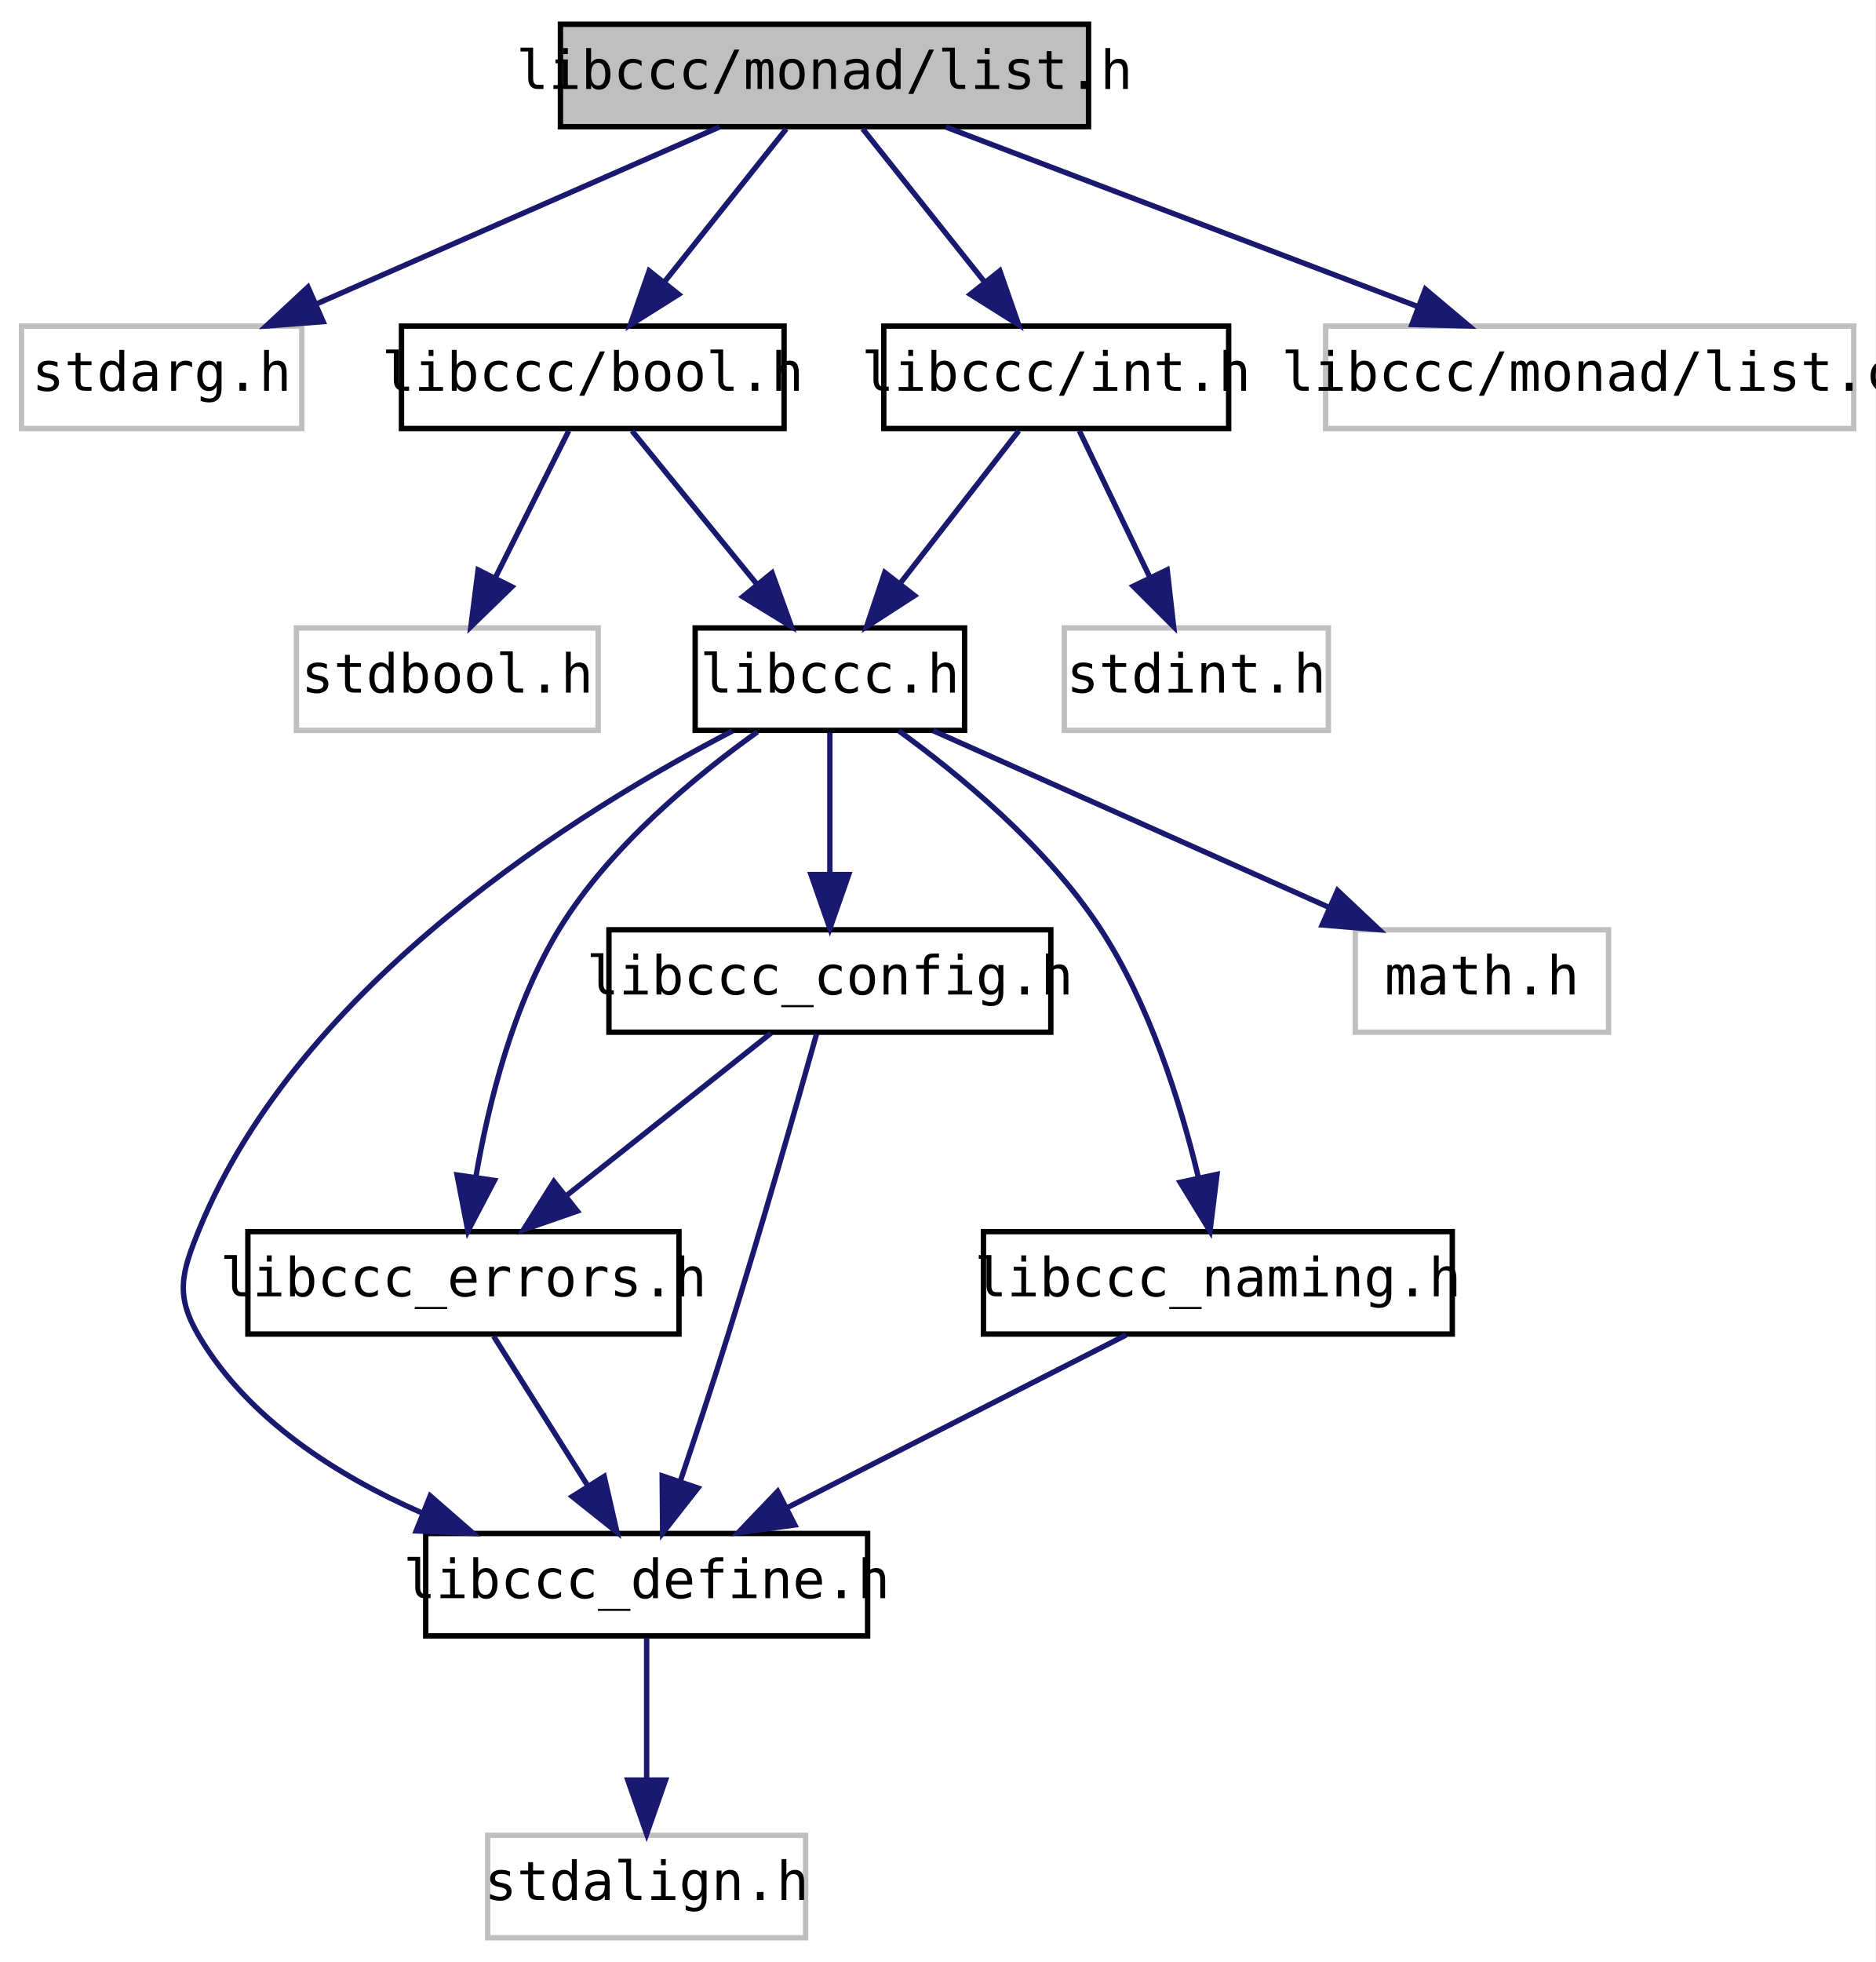
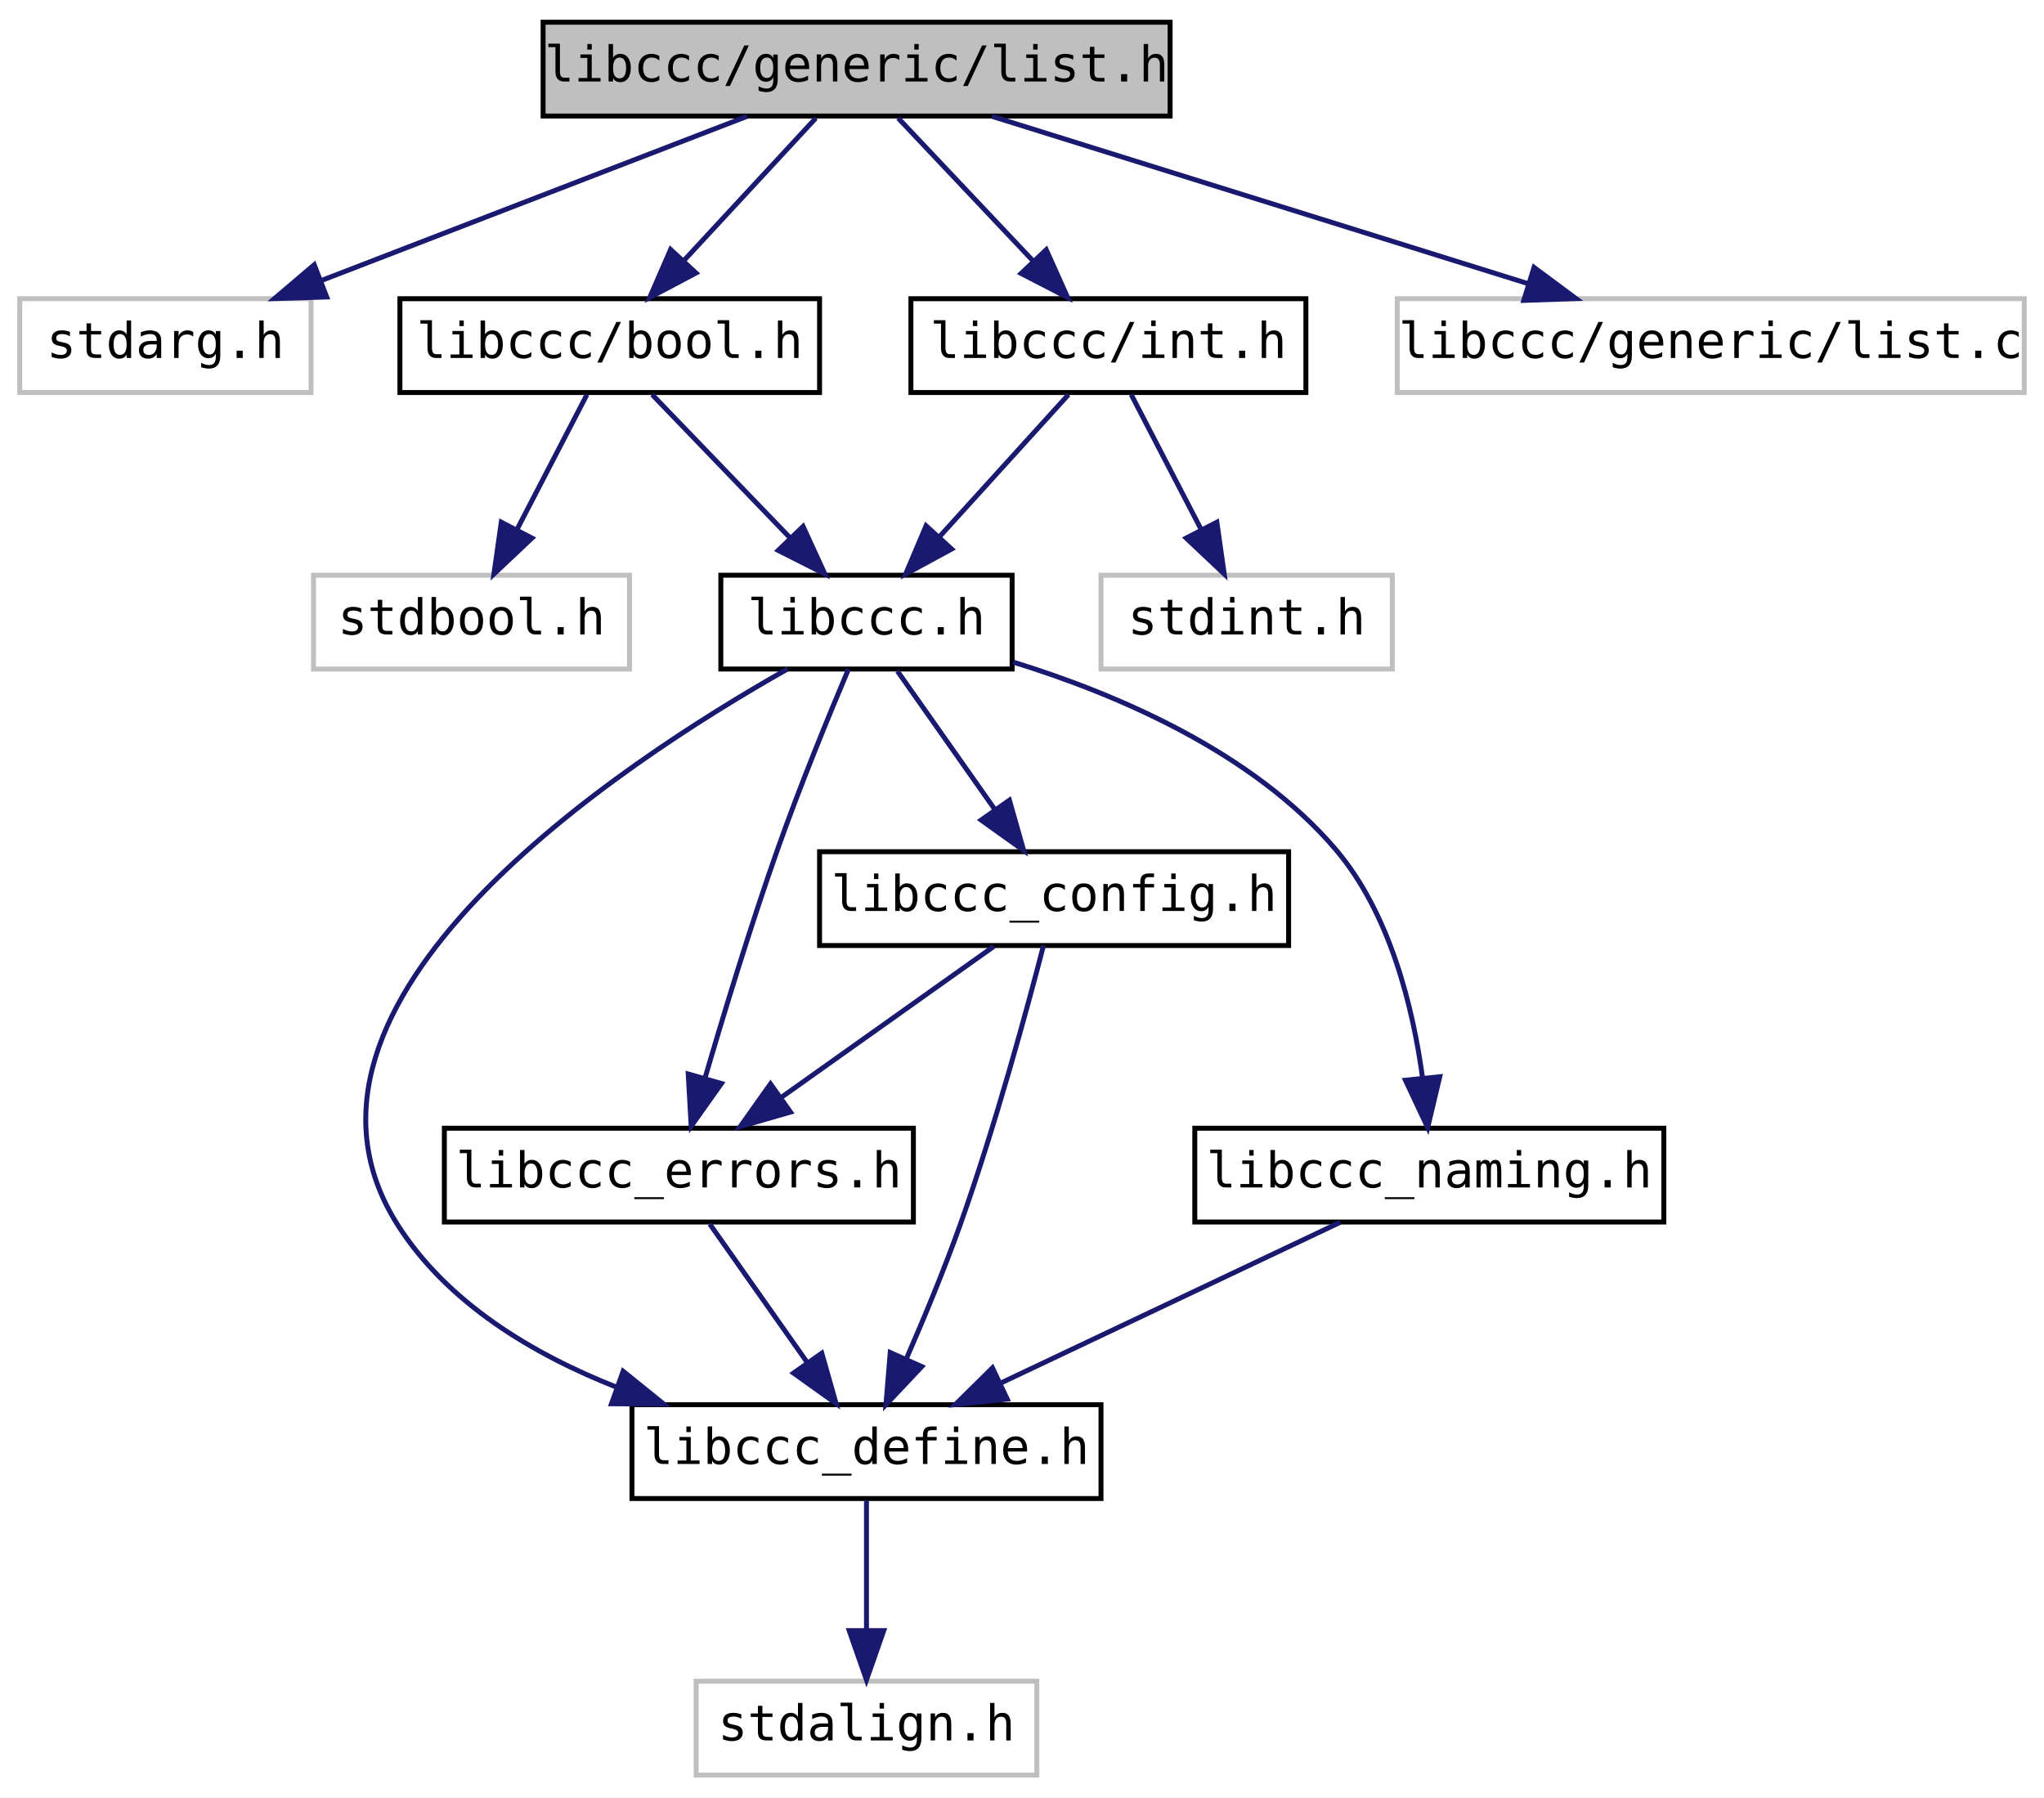
- <svg xmlns="http://www.w3.org/2000/svg" xmlns:xlink="http://www.w3.org/1999/xlink" width="348pt" height="364pt" viewBox="0.00 0.00 348.00 364.00">
+ <svg xmlns="http://www.w3.org/2000/svg" xmlns:xlink="http://www.w3.org/1999/xlink" width="414pt" height="364pt" viewBox="0.00 0.00 414.00 364.00">
  <g id="graph0" class="graph" transform="scale(1 1) rotate(0) translate(4 360)">
-     <polygon fill="white" stroke="transparent" points="-4,4 -4,-360 344,-360 344,4 -4,4" />
+     <polygon fill="white" stroke="transparent" points="-4,4 -4,-360 410,-360 410,4 -4,4" />
    <g id="node1" class="node">
      <g id="a_node1">
        <a xlink:title=" ">
-           <polygon fill="#bfbfbf" stroke="black" points="100,-336.5 100,-355.5 198,-355.5 198,-336.5 100,-336.5" />
-           <text text-anchor="middle" x="149" y="-343.5" font-family="Consolas" font-size="10.00">libccc/monad/list.h</text>
+           <polygon fill="#bfbfbf" stroke="black" points="106,-336.5 106,-355.5 233,-355.5 233,-336.5 106,-336.5" />
+           <text text-anchor="middle" x="169.5" y="-343.5" font-family="Consolas" font-size="10.00">libccc/generic/list.h</text>
        </a>
      </g>
    </g>
    <g id="node2" class="node">
      <g id="a_node2">
        <a xlink:title=" ">
-           <polygon fill="white" stroke="#bfbfbf" points="0,-280.5 0,-299.5 52,-299.5 52,-280.5 0,-280.5" />
-           <text text-anchor="middle" x="26" y="-287.5" font-family="Consolas" font-size="10.00">stdarg.h</text>
+           <polygon fill="white" stroke="#bfbfbf" points="0,-280.5 0,-299.5 59,-299.5 59,-280.5 0,-280.5" />
+           <text text-anchor="middle" x="29.5" y="-287.5" font-family="Consolas" font-size="10.00">stdarg.h</text>
        </a>
      </g>
    </g>
    <g id="edge1" class="edge">
-       <path fill="none" stroke="midnightblue" d="M129.51,-336.44C109.36,-327.6 77.68,-313.69 54.67,-303.59" />
-       <polygon fill="midnightblue" stroke="midnightblue" points="55.96,-300.33 45.4,-299.52 53.15,-306.74 55.96,-300.33" />
+       <path fill="none" stroke="midnightblue" d="M147.32,-336.44C124.07,-327.48 87.35,-313.31 61.08,-303.18" />
+       <polygon fill="midnightblue" stroke="midnightblue" points="62.17,-299.85 51.58,-299.52 59.65,-306.38 62.17,-299.85" />
    </g>
    <g id="node3" class="node">
      <g id="a_node3">
-         <a xlink:href="$bool_8h.html" xlink:title=" ">
-           <polygon fill="white" stroke="black" points="70.5,-280.5 70.5,-299.5 141.5,-299.5 141.5,-280.5 70.5,-280.5" />
-           <text text-anchor="middle" x="106" y="-287.5" font-family="Consolas" font-size="10.00">libccc/bool.h</text>
+         <a xlink:href="bool_8h.html" target="_top" xlink:title=" ">
+           <polygon fill="white" stroke="black" points="77,-280.5 77,-299.5 162,-299.5 162,-280.5 77,-280.5" />
+           <text text-anchor="middle" x="119.5" y="-287.5" font-family="Consolas" font-size="10.00">libccc/bool.h</text>
        </a>
      </g>
    </g>
    <g id="edge2" class="edge">
-       <path fill="none" stroke="midnightblue" d="M141.9,-336.08C135.76,-328.38 126.73,-317.03 119.26,-307.65" />
-       <polygon fill="midnightblue" stroke="midnightblue" points="121.94,-305.39 112.97,-299.75 116.46,-309.75 121.94,-305.39" />
+       <path fill="none" stroke="midnightblue" d="M161.24,-336.08C154.04,-328.3 143.39,-316.8 134.65,-307.37" />
+       <polygon fill="midnightblue" stroke="midnightblue" points="136.97,-304.71 127.6,-299.75 131.83,-309.47 136.97,-304.71" />
+     </g>
+     <g id="node11" class="node">
+       <g id="a_node11">
+         <a xlink:href="int_8h.html" target="_top" xlink:title=" ">
+           <polygon fill="white" stroke="black" points="180.5,-280.5 180.5,-299.5 260.5,-299.5 260.5,-280.5 180.5,-280.5" />
+           <text text-anchor="middle" x="220.5" y="-287.5" font-family="Consolas" font-size="10.00">libccc/int.h</text>
+         </a>
+       </g>
+     </g>
+     <g id="edge14" class="edge">
+       <path fill="none" stroke="midnightblue" d="M177.92,-336.08C185.35,-328.22 196.35,-316.57 205.31,-307.08" />
+       <polygon fill="midnightblue" stroke="midnightblue" points="207.91,-309.42 212.24,-299.75 202.82,-304.62 207.91,-309.42" />
+     </g>
+     <g id="node13" class="node">
+       <g id="a_node13">
+         <a xlink:title=" ">
+           <polygon fill="white" stroke="#bfbfbf" points="279,-280.5 279,-299.5 406,-299.5 406,-280.5 279,-280.5" />
+           <text text-anchor="middle" x="342.5" y="-287.5" font-family="Consolas" font-size="10.00">libccc/generic/list.c</text>
+         </a>
+       </g>
+     </g>
+     <g id="edge17" class="edge">
+       <path fill="none" stroke="midnightblue" d="M196.91,-336.44C226.27,-327.28 273.02,-312.69 305.6,-302.52" />
+       <polygon fill="midnightblue" stroke="midnightblue" points="306.71,-305.84 315.22,-299.52 304.63,-299.16 306.71,-305.84" />
+     </g>
+     <g id="node4" class="node">
+       <g id="a_node4">
+         <a xlink:href="libccc_8h.html" target="_top" xlink:title=" ">
+           <polygon fill="white" stroke="black" points="142,-224.5 142,-243.5 201,-243.5 201,-224.5 142,-224.5" />
+           <text text-anchor="middle" x="171.5" y="-231.5" font-family="Consolas" font-size="10.00">libccc.h</text>
+         </a>
+       </g>
+     </g>
+     <g id="edge3" class="edge">
+       <path fill="none" stroke="midnightblue" d="M128.09,-280.08C135.66,-272.22 146.88,-260.57 156.01,-251.08" />
+       <polygon fill="midnightblue" stroke="midnightblue" points="158.66,-253.38 163.07,-243.75 153.62,-248.53 158.66,-253.38" />
+     </g>
+     <g id="node10" class="node">
+       <g id="a_node10">
+         <a xlink:title=" ">
+           <polygon fill="white" stroke="#bfbfbf" points="59.5,-224.5 59.5,-243.5 123.5,-243.5 123.5,-224.5 59.5,-224.5" />
+           <text text-anchor="middle" x="91.5" y="-231.5" font-family="Consolas" font-size="10.00">stdbool.h</text>
+         </a>
+       </g>
+     </g>
+     <g id="edge13" class="edge">
+       <path fill="none" stroke="midnightblue" d="M114.88,-280.08C111.04,-272.69 105.48,-261.95 100.74,-252.81" />
+       <polygon fill="midnightblue" stroke="midnightblue" points="103.75,-251.02 96.04,-243.75 97.53,-254.24 103.75,-251.02" />
+     </g>
+     <g id="node5" class="node">
+       <g id="a_node5">
+         <a xlink:href="libccc__define_8h.html" target="_top" xlink:title=" ">
+           <polygon fill="white" stroke="black" points="124,-56.5 124,-75.5 219,-75.5 219,-56.5 124,-56.5" />
+           <text text-anchor="middle" x="171.5" y="-63.5" font-family="Consolas" font-size="10.00">libccc_define.h</text>
+         </a>
+       </g>
+     </g>
+     <g id="edge4" class="edge">
+       <path fill="none" stroke="midnightblue" d="M155.5,-224.5C121.62,-205.36 48.01,-157.02 76.5,-112 86.55,-96.13 103.87,-85.74 121,-79" />
+       <polygon fill="midnightblue" stroke="midnightblue" points="122.21,-82.28 130.45,-75.62 119.85,-75.69 122.21,-82.28" />
+     </g>
+     <g id="node7" class="node">
+       <g id="a_node7">
+         <a xlink:href="libccc__errors_8h.html" target="_top" xlink:title=" ">
+           <polygon fill="white" stroke="black" points="86,-112.5 86,-131.5 181,-131.5 181,-112.5 86,-112.5" />
+           <text text-anchor="middle" x="133.5" y="-119.5" font-family="Consolas" font-size="10.00">libccc_errors.h</text>
+         </a>
+       </g>
+     </g>
+     <g id="edge6" class="edge">
+       <path fill="none" stroke="midnightblue" d="M167.84,-224.45C164.04,-215.46 158.04,-200.85 153.5,-188 148.03,-172.52 142.6,-154.68 138.78,-141.61" />
+       <polygon fill="midnightblue" stroke="midnightblue" points="142.12,-140.55 135.99,-131.91 135.4,-142.48 142.12,-140.55" />
+     </g>
+     <g id="node8" class="node">
+       <g id="a_node8">
+         <a xlink:href="libccc__config_8h.html" target="_top" xlink:title=" ">
+           <polygon fill="white" stroke="black" points="162,-168.5 162,-187.5 257,-187.5 257,-168.5 162,-168.5" />
+           <text text-anchor="middle" x="209.5" y="-175.5" font-family="Consolas" font-size="10.00">libccc_config.h</text>
+         </a>
+       </g>
+     </g>
+     <g id="edge8" class="edge">
+       <path fill="none" stroke="midnightblue" d="M177.77,-224.08C183.14,-216.46 191.02,-205.26 197.58,-195.94" />
+       <polygon fill="midnightblue" stroke="midnightblue" points="200.45,-197.94 203.34,-187.75 194.72,-193.91 200.45,-197.94" />
+     </g>
+     <g id="node9" class="node">
+       <g id="a_node9">
+         <a xlink:href="libccc__naming_8h.html" target="_top" xlink:title=" ">
+           <polygon fill="white" stroke="black" points="238,-112.5 238,-131.5 333,-131.5 333,-112.5 238,-112.5" />
+           <text text-anchor="middle" x="285.5" y="-119.5" font-family="Consolas" font-size="10.00">libccc_naming.h</text>
+         </a>
+       </g>
+     </g>
+     <g id="edge11" class="edge">
+       <path fill="none" stroke="midnightblue" d="M201.23,-225.9C222.29,-219.4 249.68,-207.71 266.5,-188 277.58,-175.02 282.2,-155.85 284.13,-141.69" />
+       <polygon fill="midnightblue" stroke="midnightblue" points="287.62,-141.93 285.17,-131.63 280.66,-141.22 287.62,-141.93" />
+     </g>
+     <g id="node6" class="node">
+       <g id="a_node6">
+         <a xlink:title=" ">
+           <polygon fill="white" stroke="#bfbfbf" points="137,-0.5 137,-19.5 206,-19.5 206,-0.5 137,-0.5" />
+           <text text-anchor="middle" x="171.5" y="-7.5" font-family="Consolas" font-size="10.00">stdalign.h</text>
+         </a>
+       </g>
+     </g>
+     <g id="edge5" class="edge">
+       <path fill="none" stroke="midnightblue" d="M171.5,-56.08C171.5,-49.01 171.5,-38.86 171.5,-29.99" />
+       <polygon fill="midnightblue" stroke="midnightblue" points="175,-29.75 171.5,-19.75 168,-29.75 175,-29.75" />
+     </g>
+     <g id="edge7" class="edge">
+       <path fill="none" stroke="midnightblue" d="M139.77,-112.08C145.14,-104.46 153.02,-93.26 159.58,-83.94" />
+       <polygon fill="midnightblue" stroke="midnightblue" points="162.45,-85.94 165.34,-75.75 156.72,-81.91 162.45,-85.94" />
+     </g>
+     <g id="edge9" class="edge">
+       <path fill="none" stroke="midnightblue" d="M207.35,-168.49C204.11,-155.97 197.6,-131.94 190.5,-112 187.26,-102.9 183.14,-92.99 179.57,-84.79" />
+       <polygon fill="midnightblue" stroke="midnightblue" points="182.7,-83.22 175.44,-75.51 176.31,-86.07 182.7,-83.22" />
+     </g>
+     <g id="edge10" class="edge">
+       <path fill="none" stroke="midnightblue" d="M197.29,-168.32C185.72,-160.11 168.12,-147.6 154.34,-137.81" />
+       <polygon fill="midnightblue" stroke="midnightblue" points="156.11,-134.77 145.93,-131.83 152.06,-140.48 156.11,-134.77" />
+     </g>
+     <g id="edge12" class="edge">
+       <path fill="none" stroke="midnightblue" d="M267.44,-112.44C248.93,-103.68 219.92,-89.94 198.64,-79.86" />
+       <polygon fill="midnightblue" stroke="midnightblue" points="200.01,-76.63 189.48,-75.52 197.02,-82.96 200.01,-76.63" />
+     </g>
+     <g id="edge16" class="edge">
+       <path fill="none" stroke="midnightblue" d="M212.41,-280.08C205.34,-272.3 194.91,-260.8 186.35,-251.37" />
+       <polygon fill="midnightblue" stroke="midnightblue" points="188.75,-248.8 179.44,-243.75 183.57,-253.51 188.75,-248.8" />
    </g>
    <g id="node12" class="node">
      <g id="a_node12">
-         <a xlink:href="$int_8h.html" xlink:title=" ">
-           <polygon fill="white" stroke="black" points="160,-280.5 160,-299.5 224,-299.5 224,-280.5 160,-280.5" />
-           <text text-anchor="middle" x="192" y="-287.5" font-family="Consolas" font-size="10.00">libccc/int.h</text>
+         <a xlink:title=" ">
+           <polygon fill="white" stroke="#bfbfbf" points="219,-224.5 219,-243.5 278,-243.5 278,-224.5 219,-224.5" />
+           <text text-anchor="middle" x="248.5" y="-231.5" font-family="Consolas" font-size="10.00">stdint.h</text>
        </a>
      </g>
    </g>
    <g id="edge15" class="edge">
-       <path fill="none" stroke="midnightblue" d="M156.1,-336.08C162.24,-328.38 171.27,-317.03 178.74,-307.65" />
-       <polygon fill="midnightblue" stroke="midnightblue" points="181.54,-309.75 185.03,-299.75 176.06,-305.39 181.54,-309.75" />
-     </g>
-     <g id="node14" class="node">
-       <g id="a_node14">
-         <a xlink:title=" ">
-           <polygon fill="white" stroke="#bfbfbf" points="242,-280.5 242,-299.5 340,-299.5 340,-280.5 242,-280.5" />
-           <text text-anchor="middle" x="291" y="-287.5" font-family="Consolas" font-size="10.00">libccc/monad/list.c</text>
-         </a>
-       </g>
-     </g>
-     <g id="edge18" class="edge">
-       <path fill="none" stroke="midnightblue" d="M171.5,-336.44C195.08,-327.48 232.32,-313.31 258.96,-303.18" />
-       <polygon fill="midnightblue" stroke="midnightblue" points="260.5,-306.34 268.6,-299.52 258.01,-299.8 260.5,-306.34" />
-     </g>
-     <g id="node4" class="node">
-       <g id="a_node4">
-         <a xlink:href="$libccc_8h.html" xlink:title=" ">
-           <polygon fill="white" stroke="black" points="125,-224.5 125,-243.5 175,-243.5 175,-224.5 125,-224.5" />
-           <text text-anchor="middle" x="150" y="-231.5" font-family="Consolas" font-size="10.00">libccc.h</text>
-         </a>
-       </g>
-     </g>
-     <g id="edge3" class="edge">
-       <path fill="none" stroke="midnightblue" d="M113.27,-280.08C119.54,-272.38 128.79,-261.03 136.43,-251.65" />
-       <polygon fill="midnightblue" stroke="midnightblue" points="139.27,-253.71 142.87,-243.75 133.84,-249.29 139.27,-253.71" />
-     </g>
-     <g id="node11" class="node">
-       <g id="a_node11">
-         <a xlink:title=" ">
-           <polygon fill="white" stroke="#bfbfbf" points="51,-224.5 51,-243.5 107,-243.5 107,-224.5 51,-224.5" />
-           <text text-anchor="middle" x="79" y="-231.5" font-family="Consolas" font-size="10.00">stdbool.h</text>
-         </a>
-       </g>
-     </g>
-     <g id="edge14" class="edge">
-       <path fill="none" stroke="midnightblue" d="M101.54,-280.08C97.85,-272.69 92.48,-261.95 87.91,-252.81" />
-       <polygon fill="midnightblue" stroke="midnightblue" points="90.98,-251.13 83.38,-243.75 84.72,-254.26 90.98,-251.13" />
-     </g>
-     <g id="node5" class="node">
-       <g id="a_node5">
-         <a xlink:href="$libccc__define_8h.html" xlink:title=" ">
-           <polygon fill="white" stroke="black" points="75,-56.5 75,-75.5 157,-75.5 157,-56.5 75,-56.5" />
-           <text text-anchor="middle" x="116" y="-63.5" font-family="Consolas" font-size="10.00">libccc_define.h</text>
-         </a>
-       </g>
-     </g>
-     <g id="edge4" class="edge">
-       <path fill="none" stroke="midnightblue" d="M131.88,-224.37C103.96,-209.88 51.69,-177.7 33,-132 29.64,-123.77 28.45,-119.64 33,-112 42.1,-96.72 58.39,-86.31 74.14,-79.39" />
-       <polygon fill="midnightblue" stroke="midnightblue" points="75.83,-82.48 83.82,-75.51 73.23,-75.98 75.83,-82.48" />
-     </g>
-     <g id="node7" class="node">
-       <g id="a_node7">
-         <a xlink:href="$libccc__errors_8h.html" xlink:title=" ">
-           <polygon fill="white" stroke="black" points="42,-112.5 42,-131.5 122,-131.5 122,-112.5 42,-112.5" />
-           <text text-anchor="middle" x="82" y="-119.5" font-family="Consolas" font-size="10.00">libccc_errors.h</text>
-         </a>
-       </g>
-     </g>
-     <g id="edge6" class="edge">
-       <path fill="none" stroke="midnightblue" d="M136.57,-224.23C125.22,-216.13 109.34,-203.1 100,-188 91.24,-173.84 86.66,-155.36 84.32,-141.72" />
-       <polygon fill="midnightblue" stroke="midnightblue" points="87.75,-141 82.83,-131.61 80.82,-142.01 87.75,-141" />
-     </g>
-     <g id="node8" class="node">
-       <g id="a_node8">
-         <a xlink:href="$libccc__config_8h.html" xlink:title=" ">
-           <polygon fill="white" stroke="black" points="109,-168.5 109,-187.5 191,-187.5 191,-168.5 109,-168.5" />
-           <text text-anchor="middle" x="150" y="-175.5" font-family="Consolas" font-size="10.00">libccc_config.h</text>
-         </a>
-       </g>
-     </g>
-     <g id="edge8" class="edge">
-       <path fill="none" stroke="midnightblue" d="M150,-224.08C150,-217.01 150,-206.86 150,-197.99" />
-       <polygon fill="midnightblue" stroke="midnightblue" points="153.5,-197.75 150,-187.75 146.5,-197.75 153.5,-197.75" />
-     </g>
-     <g id="node9" class="node">
-       <g id="a_node9">
-         <a xlink:href="$libccc__naming_8h.html" xlink:title=" ">
-           <polygon fill="white" stroke="black" points="178.5,-112.5 178.5,-131.5 265.5,-131.5 265.5,-112.5 178.5,-112.5" />
-           <text text-anchor="middle" x="222" y="-119.5" font-family="Consolas" font-size="10.00">libccc_naming.h</text>
-         </a>
-       </g>
-     </g>
-     <g id="edge11" class="edge">
-       <path fill="none" stroke="midnightblue" d="M162.78,-224.42C174.03,-216.26 190.11,-203.02 200,-188 209.31,-173.85 215.07,-155.37 218.34,-141.73" />
-       <polygon fill="midnightblue" stroke="midnightblue" points="221.84,-142.13 220.54,-131.61 215,-140.65 221.84,-142.13" />
-     </g>
-     <g id="node10" class="node">
-       <g id="a_node10">
-         <a xlink:title=" ">
-           <polygon fill="white" stroke="#bfbfbf" points="247.5,-168.5 247.5,-187.5 294.5,-187.5 294.5,-168.5 247.5,-168.5" />
-           <text text-anchor="middle" x="271" y="-175.5" font-family="Consolas" font-size="10.00">math.h</text>
-         </a>
-       </g>
-     </g>
-     <g id="edge13" class="edge">
-       <path fill="none" stroke="midnightblue" d="M169.17,-224.44C188.91,-215.64 219.89,-201.81 242.49,-191.72" />
-       <polygon fill="midnightblue" stroke="midnightblue" points="244.21,-194.79 251.92,-187.52 241.36,-188.4 244.21,-194.79" />
-     </g>
-     <g id="node6" class="node">
-       <g id="a_node6">
-         <a xlink:title=" ">
-           <polygon fill="white" stroke="#bfbfbf" points="86.5,-0.5 86.5,-19.5 145.5,-19.5 145.5,-0.5 86.5,-0.5" />
-           <text text-anchor="middle" x="116" y="-7.5" font-family="Consolas" font-size="10.00">stdalign.h</text>
-         </a>
-       </g>
-     </g>
-     <g id="edge5" class="edge">
-       <path fill="none" stroke="midnightblue" d="M116,-56.08C116,-49.01 116,-38.86 116,-29.99" />
-       <polygon fill="midnightblue" stroke="midnightblue" points="119.5,-29.75 116,-19.75 112.5,-29.75 119.5,-29.75" />
-     </g>
-     <g id="edge7" class="edge">
-       <path fill="none" stroke="midnightblue" d="M87.61,-112.08C92.37,-104.53 99.32,-93.49 105.15,-84.23" />
-       <polygon fill="midnightblue" stroke="midnightblue" points="108.12,-86.08 110.49,-75.75 102.2,-82.35 108.12,-86.08" />
-     </g>
-     <g id="edge9" class="edge">
-       <path fill="none" stroke="midnightblue" d="M147.52,-168.14C143.99,-155.6 137.25,-131.97 131,-112 128.23,-103.15 125,-93.37 122.24,-85.2" />
-       <polygon fill="midnightblue" stroke="midnightblue" points="125.51,-83.94 118.97,-75.6 118.88,-86.19 125.51,-83.94" />
-     </g>
-     <g id="edge10" class="edge">
-       <path fill="none" stroke="midnightblue" d="M139.07,-168.32C128.83,-160.18 113.28,-147.84 101,-138.09" />
-       <polygon fill="midnightblue" stroke="midnightblue" points="103.13,-135.31 93.12,-131.83 98.78,-140.79 103.13,-135.31" />
-     </g>
-     <g id="edge12" class="edge">
-       <path fill="none" stroke="midnightblue" d="M204.97,-112.32C187.97,-103.66 161.62,-90.24 142.01,-80.25" />
-       <polygon fill="midnightblue" stroke="midnightblue" points="143.49,-77.08 132.99,-75.65 140.31,-83.31 143.49,-77.08" />
-     </g>
-     <g id="edge17" class="edge">
-       <path fill="none" stroke="midnightblue" d="M185.06,-280.08C179.07,-272.38 170.25,-261.03 162.95,-251.65" />
-       <polygon fill="midnightblue" stroke="midnightblue" points="165.71,-249.5 156.81,-243.75 160.18,-253.79 165.71,-249.5" />
-     </g>
-     <g id="node13" class="node">
-       <g id="a_node13">
-         <a xlink:title=" ">
-           <polygon fill="white" stroke="#bfbfbf" points="193.5,-224.5 193.5,-243.5 242.5,-243.5 242.5,-224.5 193.5,-224.5" />
-           <text text-anchor="middle" x="218" y="-231.5" font-family="Consolas" font-size="10.00">stdint.h</text>
-         </a>
-       </g>
-     </g>
-     <g id="edge16" class="edge">
-       <path fill="none" stroke="midnightblue" d="M196.29,-280.08C199.85,-272.69 205.02,-261.95 209.42,-252.81" />
-       <polygon fill="midnightblue" stroke="midnightblue" points="212.6,-254.28 213.79,-243.75 206.29,-251.24 212.6,-254.28" />
+       <path fill="none" stroke="midnightblue" d="M225.12,-280.08C228.96,-272.69 234.52,-261.95 239.26,-252.81" />
+       <polygon fill="midnightblue" stroke="midnightblue" points="242.47,-254.24 243.96,-243.75 236.25,-251.02 242.47,-254.24" />
    </g>
  </g>
</svg>
